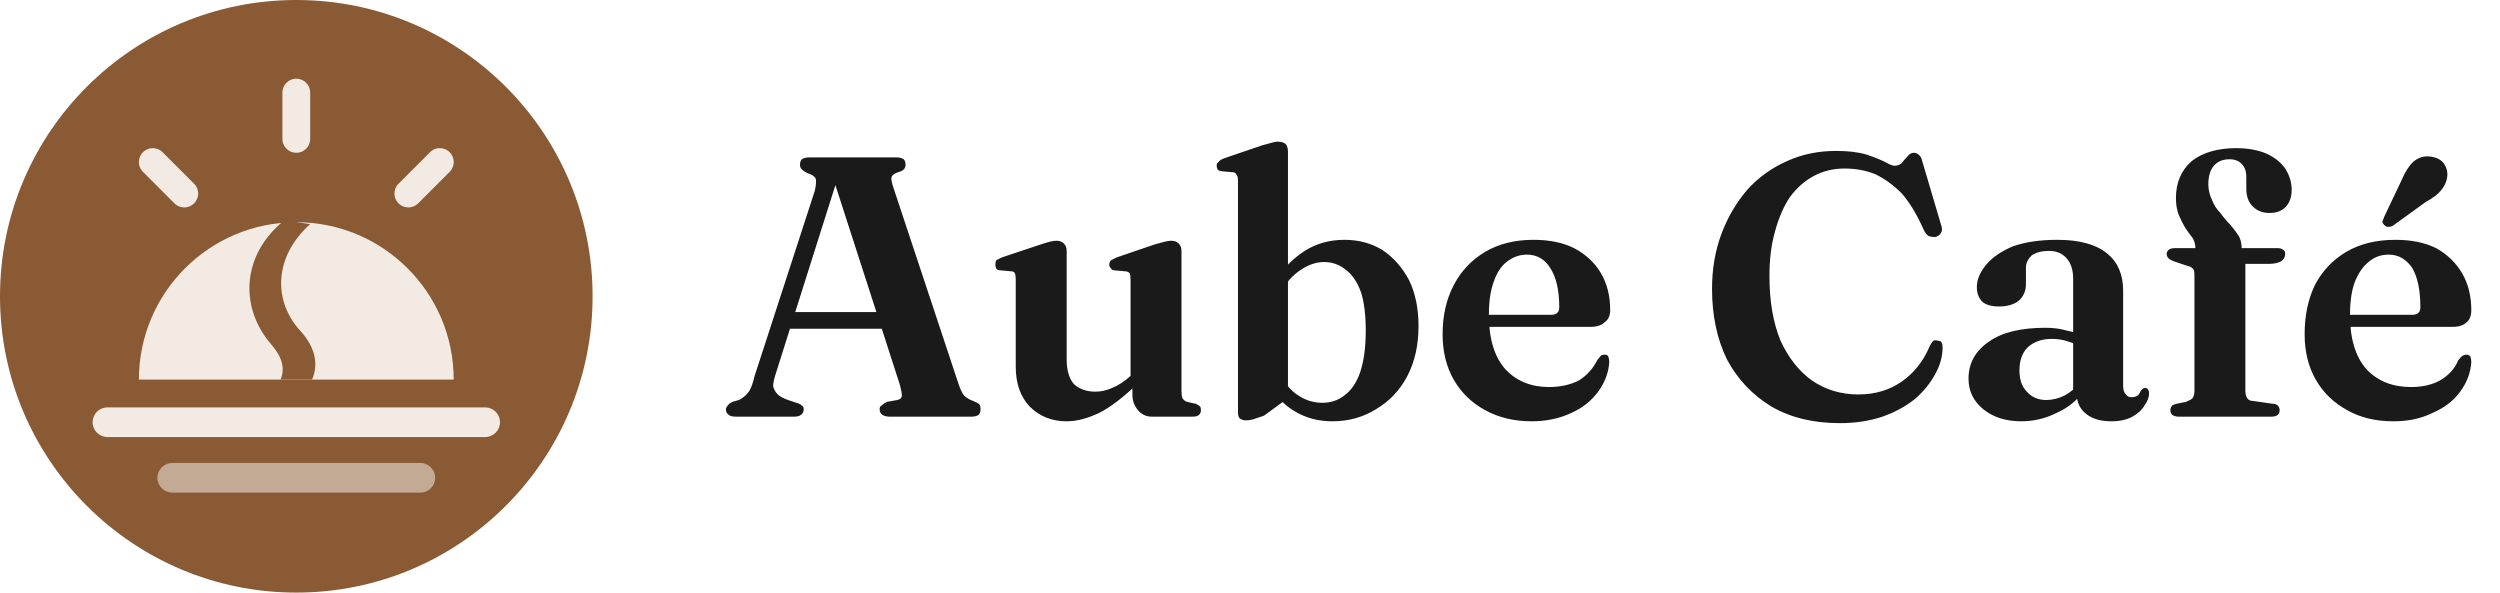
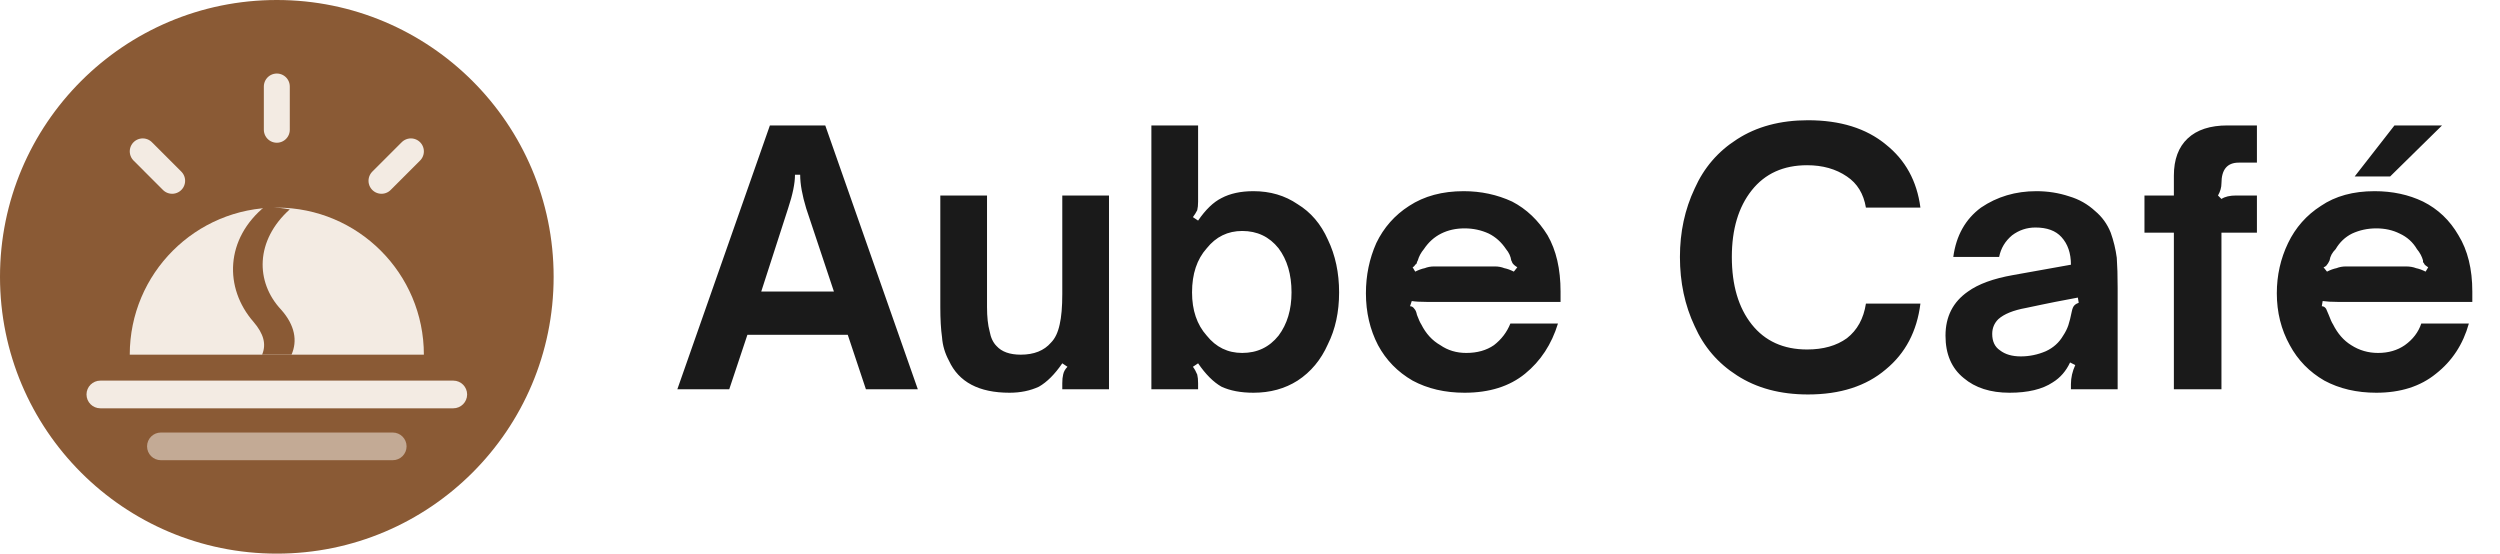
- <svg xmlns="http://www.w3.org/2000/svg" viewBox="0 0 270 64" role="img" aria-label="Aube Café">
+ <svg xmlns="http://www.w3.org/2000/svg" viewBox="0 0 289 64" role="img" aria-label="Aube Café">
  <circle cx="32" cy="32" r="32" fill="#8a5a35" />
  <path d="M15 41a17 17 0 0 1 34 0z" fill="#f3ebe3" />
  <path d="M33.5 24.2c-4 3.6-4 8.4-1 11.6 1.6 1.8 1.9 3.6 1.2 5.2h-3.4c.5-1.2.2-2.4-1-3.8-3.4-3.9-3.3-9.6 1.4-13.4z" fill="#8a5a35" />
  <rect x="10" y="44" width="44" height="3.2" rx="1.6" fill="#f3ebe3" />
  <rect x="17" y="50" width="30" height="3.2" rx="1.6" fill="#f3ebe3" opacity=".55" />
  <g stroke="#f3ebe3" stroke-width="3" stroke-linecap="round">
    <path d="M32 10v5M16.5 17.5l3.4 3.4M47.5 17.5l-3.4 3.4" />
  </g>
-   <path d="M84.7 33.7H96.2L96.3 35.5H84.5ZM86.8 44.2Q86.8 44.6 86.5 44.8Q86.3 45 85.7 45H79.5Q78.9 45 78.7 44.8Q78.4 44.6 78.4 44.2Q78.4 44 78.6 43.8Q78.7 43.6 79.1 43.4L79.8 43.2Q80.4 42.9 80.8 42.4Q81.2 41.9 81.5 40.6L88 20.6Q88.2 19.7 88.1 19.3Q87.9 18.9 87.2 18.7Q86.8 18.5 86.6 18.3Q86.4 18.1 86.4 17.8Q86.4 17.4 86.6 17.2Q86.9 17 87.4 17H96.8Q97.3 17 97.6 17.2Q97.8 17.4 97.8 17.8Q97.8 18.1 97.6 18.3Q97.4 18.5 97 18.6Q96.4 18.8 96.3 19.1Q96.2 19.3 96.4 20L103.5 41.4Q103.8 42.3 104.1 42.7Q104.5 43.1 105.1 43.3Q105.6 43.5 105.8 43.7Q105.9 43.9 105.9 44.2Q105.9 44.6 105.7 44.8Q105.4 45 104.9 45H96.1Q95.6 45 95.3 44.8Q95 44.6 95 44.2Q95 43.9 95.2 43.8Q95.4 43.6 95.8 43.4L96.9 43.2Q97.4 43.1 97.4 42.7Q97.4 42.4 97.2 41.6L90 19.3L90.6 18.8L83.8 40.3Q83.5 41.2 83.5 41.7Q83.6 42.2 84 42.6Q84.3 42.9 85.1 43.2L86 43.5Q86.4 43.6 86.6 43.8Q86.8 43.9 86.8 44.2Z M122.3 42.6V41.3L122.1 41.2V30.2Q122.1 29.7 122 29.5Q121.8 29.3 121.5 29.3L120.4 29.2Q120.1 29.2 120 29Q119.8 28.8 119.8 28.6Q119.8 28.3 120 28.1Q120.2 28 120.6 27.8L124.7 26.4Q125.4 26.2 125.8 26.1Q126.2 26 126.5 26Q127 26 127.3 26.3Q127.6 26.6 127.6 27.1V42.2Q127.6 42.7 127.7 43Q127.9 43.3 128.2 43.4L129.1 43.6Q129.4 43.7 129.6 43.9Q129.7 44 129.7 44.3Q129.7 44.6 129.5 44.8Q129.3 45 128.8 45H124.4Q123.5 45 122.9 44.3Q122.3 43.6 122.3 42.6ZM109.7 39.6V30.2Q109.7 29.7 109.6 29.5Q109.5 29.3 109.2 29.3L108.1 29.2Q107.7 29.2 107.6 29Q107.5 28.8 107.5 28.6Q107.5 28.3 107.6 28.1Q107.8 28 108.2 27.8L112.4 26.4Q113 26.2 113.4 26.1Q113.8 26 114.1 26Q114.6 26 114.9 26.3Q115.2 26.6 115.2 27.1V38.8Q115.2 40.6 116 41.5Q116.9 42.3 118.3 42.3Q119.2 42.3 120.1 41.9Q121.1 41.5 122.1 40.6L122.9 39.9L123.7 40.7L122.9 41.4Q120.5 43.7 118.7 44.6Q116.8 45.5 115.2 45.5Q112.8 45.5 111.2 43.9Q109.7 42.3 109.7 39.6Z M139.1 16.4V43L136.5 44.9Q135.6 45.2 135.3 45.3Q134.9 45.4 134.6 45.4Q134.2 45.4 133.9 45.2Q133.7 45 133.7 44.5V19.5Q133.7 19 133.5 18.8Q133.4 18.6 133.1 18.6L132 18.5Q131.7 18.5 131.5 18.3Q131.4 18.1 131.4 17.9Q131.4 17.6 131.6 17.5Q131.7 17.3 132.2 17.1L136.3 15.7Q137 15.5 137.4 15.4Q137.7 15.3 138 15.3Q138.6 15.3 138.9 15.6Q139.1 15.9 139.1 16.4ZM138.2 31.7 137.4 30.7Q138.9 28.4 140.9 27.1Q142.8 25.9 145.2 25.9Q147.5 25.9 149.3 27Q151.1 28.2 152.2 30.3Q153.2 32.4 153.2 35.2Q153.2 38.3 152 40.6Q150.8 42.9 148.6 44.2Q146.5 45.5 143.9 45.5Q141.6 45.5 139.8 44.4Q138.1 43.4 137 41.4L138.2 40.4Q139.1 42 140.2 42.7Q141.4 43.5 142.8 43.5Q144.2 43.5 145.2 42.7Q146.3 41.9 146.9 40.2Q147.5 38.4 147.5 35.7Q147.5 33.2 147 31.6Q146.4 29.9 145.3 29.1Q144.3 28.3 143 28.3Q141.7 28.3 140.4 29.2Q139.2 30 138.2 31.7Z M173.9 33.5Q173.9 34.4 173.3 34.8Q172.8 35.3 171.8 35.3H159.4V34H167.5Q168.4 34 168.4 33.2Q168.4 30.4 167.4 28.9Q166.5 27.5 164.9 27.5Q163.7 27.5 162.7 28.3Q161.8 29 161.3 30.5Q160.8 31.9 160.8 34Q160.8 37.9 162.6 39.9Q164.4 41.8 167.3 41.8Q169.1 41.8 170.5 41.1Q171.8 40.3 172.5 38.9Q172.8 38.5 172.9 38.4Q173.1 38.3 173.3 38.3Q173.6 38.3 173.7 38.5Q173.8 38.8 173.8 39.1Q173.7 40.8 172.6 42.3Q171.5 43.8 169.7 44.6Q167.8 45.5 165.4 45.5Q162.6 45.5 160.4 44.3Q158.2 43.1 157 41Q155.8 38.9 155.8 36.1Q155.8 33.1 157 30.8Q158.2 28.5 160.4 27.2Q162.6 25.9 165.6 25.9Q168.2 25.9 170 26.8Q171.9 27.8 172.9 29.5Q173.9 31.2 173.9 33.5Z  M209.8 37.5Q209.8 39 209 40.4Q208.2 41.9 206.8 43.1Q205.3 44.3 203.3 45Q201.2 45.7 198.7 45.7Q194.4 45.7 191.3 43.9Q188.2 42 186.5 38.8Q184.9 35.5 184.9 31.2Q184.9 28 185.9 25.3Q186.9 22.6 188.7 20.5Q190.5 18.5 193 17.4Q195.4 16.3 198.3 16.3Q200.3 16.3 201.6 16.7Q202.8 17.1 203.6 17.5Q204.3 17.9 204.6 17.9Q205.1 17.9 205.4 17.6Q205.7 17.2 206 16.9Q206.3 16.5 206.7 16.5Q207 16.5 207.2 16.7Q207.5 16.9 207.6 17.4L209.7 24.5Q209.8 24.9 209.6 25.2Q209.4 25.5 209 25.6Q208.6 25.6 208.3 25.5Q208 25.3 207.8 24.9Q206.7 22.4 205.4 20.9Q204 19.5 202.5 18.8Q201 18.2 199.2 18.2Q197.4 18.2 195.9 19Q194.4 19.8 193.3 21.3Q192.3 22.8 191.7 25Q191.1 27.1 191.1 29.8Q191.1 33.9 192.3 36.8Q193.6 39.6 195.7 41.1Q197.9 42.6 200.7 42.6Q203.4 42.6 205.4 41.2Q207.4 39.8 208.4 37.4Q208.6 37 208.8 36.8Q209 36.7 209.3 36.8Q209.6 36.8 209.7 37Q209.8 37.2 209.8 37.5Z M224.3 42.6V42.2L223.9 42.2V30.1Q223.9 28.7 223.2 27.9Q222.5 27.1 221.3 27.1Q220.1 27.1 219.4 27.6Q218.8 28.2 218.8 28.9V30.7Q218.8 31.8 218 32.5Q217.2 33.1 215.9 33.1Q214.7 33.1 214.1 32.6Q213.5 32 213.5 31Q213.5 29.8 214.5 28.6Q215.5 27.4 217.4 26.6Q219.4 25.9 222.2 25.9Q225.8 25.9 227.6 27.4Q229.3 28.8 229.3 31.4V41.7Q229.3 42.3 229.6 42.6Q229.8 42.9 230.2 42.9Q230.6 42.9 230.9 42.7Q231.1 42.5 231.2 42.2Q231.3 42.1 231.4 42Q231.5 41.9 231.7 41.9Q231.9 41.9 232 42.1Q232.1 42.2 232.1 42.5Q232.1 43.1 231.6 43.8Q231.2 44.5 230.3 45Q229.4 45.5 228 45.5Q226.3 45.5 225.3 44.7Q224.3 43.9 224.3 42.6ZM212.6 40.9Q212.6 38.4 214.8 36.9Q216.9 35.4 220.9 35.4Q222.2 35.4 223.2 35.7Q224.2 35.9 224.9 36.3L224.5 37.3Q223.8 37 223.1 36.8Q222.4 36.6 221.6 36.6Q220 36.6 219 37.5Q218.1 38.4 218.1 40Q218.1 41.5 218.9 42.3Q219.7 43.2 221 43.2Q222 43.2 223 42.7Q223.9 42.2 224.6 41.4L225 42.3Q223.9 43.8 222.1 44.6Q220.3 45.5 218.3 45.5Q215.8 45.5 214.2 44.2Q212.6 42.9 212.6 40.9Z M242.5 42.2Q242.5 42.7 242.7 43Q242.9 43.3 243.3 43.3L245.4 43.6Q245.8 43.6 246 43.8Q246.2 44 246.2 44.3Q246.2 45 245.3 45H235.3Q234.9 45 234.6 44.8Q234.4 44.6 234.4 44.3Q234.4 44 234.6 43.8Q234.7 43.7 235.1 43.6L236.1 43.4Q236.6 43.2 236.8 43Q237 42.7 237 42.2V29.7Q237 29.3 236.9 29.1Q236.7 28.8 236.2 28.7L235 28.3Q234.4 28.1 234.2 27.9Q234 27.7 234 27.4Q234 27.2 234.2 27Q234.4 26.8 234.9 26.8H238.1L237.1 27.4V26.8Q237.1 26.2 236.8 25.7Q236.4 25.2 236 24.6Q235.6 23.9 235.3 23.2Q235 22.4 235 21.4Q235 18.9 236.7 17.4Q238.5 16 241.5 16Q243.4 16 244.8 16.6Q246.1 17.2 246.8 18.2Q247.5 19.3 247.5 20.5Q247.5 21.7 246.8 22.4Q246.2 23 245.1 23Q244 23 243.3 22.3Q242.6 21.6 242.6 20.4V19.1Q242.6 18.2 242.1 17.7Q241.6 17.2 240.8 17.2Q239.7 17.2 239.1 17.9Q238.5 18.6 238.5 19.9Q238.5 20.8 238.9 21.6Q239.2 22.4 239.8 23Q240.3 23.7 240.9 24.3Q241.4 24.9 241.8 25.5Q242.1 26.1 242.1 26.8V27.6L241.6 26.8H246Q246.4 26.8 246.6 27Q246.8 27.1 246.8 27.4Q246.8 27.9 246.4 28.2Q245.9 28.5 245 28.5H242.5Z M266.9 33.5Q266.9 34.4 266.4 34.8Q265.9 35.3 264.9 35.3H252.4V34H260.5Q261.4 34 261.4 33.2Q261.4 30.4 260.5 28.9Q259.5 27.5 258 27.5Q256.7 27.5 255.8 28.3Q254.9 29 254.3 30.5Q253.8 31.9 253.8 34Q253.8 37.9 255.6 39.9Q257.4 41.8 260.4 41.8Q262.2 41.8 263.5 41.1Q264.9 40.3 265.5 38.9Q265.8 38.5 266 38.4Q266.2 38.3 266.4 38.3Q266.6 38.3 266.8 38.5Q266.9 38.8 266.9 39.1Q266.8 40.8 265.7 42.3Q264.6 43.8 262.7 44.6Q260.9 45.5 258.5 45.5Q255.6 45.5 253.5 44.3Q251.3 43.1 250.1 41Q248.9 38.9 248.9 36.1Q248.9 33.1 250 30.8Q251.2 28.5 253.4 27.2Q255.6 25.9 258.7 25.9Q261.3 25.9 263.1 26.8Q264.9 27.8 265.9 29.5Q266.9 31.2 266.9 33.5ZM259.4 19.4Q259.9 18.2 260.6 17.5Q261.4 16.8 262.4 16.9Q263.4 17 263.9 17.6Q264.4 18.3 264.3 19.1Q264.2 19.9 263.6 20.6Q263.1 21.2 262 21.8L258.4 24.4Q258.2 24.5 257.9 24.5Q257.7 24.5 257.5 24.3Q257.3 24.1 257.3 23.9Q257.4 23.7 257.5 23.4Z" fill="#1a1a1a" />
+   <path d="M84.3 45H78.3L89 14.5H95.4L106.1 45H100.1L98 38.7H86.4ZM88 33.7H96.4L93.2 24.1Q92.5 21.8 92.5 20.2H91.9Q91.9 21.7 91.1 24.1Z M109.7 41.7Q109 40.4 108.9 39Q108.7 37.6 108.7 35.5V22.6H114.1V35.5Q114.1 37.2 114.4 38.3Q114.6 39.4 115.2 40Q116.1 41 118 41Q120.3 41 121.5 39.6Q122.2 38.9 122.5 37.5Q122.8 36.2 122.8 34V22.6H128.2V45H122.8V44.3Q122.8 43.7 122.9 43.3Q123 42.8 123.4 42.4L122.8 42Q121.5 43.9 120.1 44.7Q118.6 45.4 116.7 45.4Q111.4 45.4 109.7 41.7Z M138.5 42 137.9 42.4Q138.2 42.8 138.4 43.3Q138.5 43.7 138.5 44.3V45H133.1V14.5H138.5V23.3Q138.5 23.9 138.4 24.3Q138.2 24.7 137.9 25.1L138.5 25.5Q139.8 23.6 141.2 22.9Q142.7 22.1 144.9 22.1Q147.8 22.1 150 23.6Q152.3 25 153.5 27.7Q154.8 30.4 154.8 33.8Q154.8 37.2 153.5 39.8Q152.3 42.5 150 44Q147.8 45.4 144.9 45.4Q142.7 45.4 141.2 44.7Q139.8 43.9 138.5 42ZM149.3 33.8Q149.3 30.7 147.8 28.7Q146.2 26.7 143.6 26.7Q141.1 26.7 139.5 28.7Q137.8 30.6 137.8 33.8Q137.8 36.9 139.5 38.8Q141.1 40.8 143.6 40.8Q146.2 40.8 147.8 38.8Q149.3 36.8 149.3 33.8Z M157.9 33.9Q157.9 30.8 159.1 28.1Q160.4 25.4 162.9 23.8Q165.5 22.1 169.2 22.1Q172.2 22.1 174.8 23.3Q177.3 24.6 178.9 27.2Q180.4 29.8 180.4 33.7V34.9H166.2Q166 34.9 164.9 34.9Q163.8 34.9 163.2 34.8L163 35.4Q163.3 35.4 163.5 35.7Q163.7 35.9 163.8 36.4Q164.1 37.2 164.3 37.5Q165.1 39.1 166.5 39.9Q167.8 40.8 169.5 40.8Q171.4 40.8 172.7 39.9Q174 38.9 174.6 37.4H180.1Q179 41 176.3 43.2Q173.6 45.4 169.3 45.4Q165.9 45.4 163.3 44Q160.7 42.5 159.3 39.9Q157.9 37.2 157.9 33.9ZM163.6 31.4Q164.2 31.1 164.7 31Q165.2 30.8 165.8 30.8H172.8Q173.4 30.8 173.9 31Q174.4 31.1 175 31.4L175.4 30.9Q175.1 30.7 175 30.6Q174.8 30.4 174.8 30.3Q174.7 30.1 174.7 30.1Q174.6 29.4 174.1 28.8Q173.3 27.6 172.1 27Q170.8 26.4 169.3 26.4Q167.8 26.4 166.6 27Q165.4 27.6 164.6 28.8Q164.1 29.4 163.9 30.1Q163.9 30.1 163.8 30.3Q163.8 30.5 163.6 30.6Q163.5 30.8 163.3 30.9Z  M194.2 29.7Q194.2 25.4 195.9 21.8Q197.5 18.2 200.8 16.1Q204.2 13.9 209 13.9Q214.6 13.9 218 16.7Q221.4 19.4 222 24H215.7Q215.3 21.6 213.5 20.4Q211.6 19.1 208.9 19.1Q204.8 19.1 202.5 22Q200.2 24.9 200.2 29.7Q200.2 34.6 202.5 37.5Q204.8 40.4 208.9 40.4Q211.7 40.4 213.5 39.1Q215.3 37.7 215.7 35.1H222Q221.4 39.9 218 42.7Q214.6 45.6 209 45.6Q204.2 45.6 200.8 43.4Q197.5 41.3 195.9 37.7Q194.2 34.1 194.2 29.7Z M224.9 38.8Q224.9 35.5 227.5 33.7Q229.3 32.4 232.7 31.8L239.4 30.6Q239.4 28.6 238.3 27.4Q237.3 26.3 235.3 26.3Q233.8 26.3 232.6 27.2Q231.4 28.2 231.1 29.7H225.8Q226.3 26 229 24Q231.8 22.1 235.4 22.1Q237.4 22.1 239.2 22.7Q240.9 23.2 242.2 24.4Q243.4 25.4 244 26.9Q244.5 28.3 244.7 29.8Q244.8 31.2 244.8 33.3V45H239.4V44.4Q239.4 43.3 239.9 42.2L239.3 41.9Q238.6 43.4 237.3 44.2Q235.5 45.4 232.3 45.4Q229 45.4 227 43.7Q224.9 42 224.9 38.8ZM236.5 40.6Q237.8 40 238.5 38.8Q238.9 38.2 239.1 37.6Q239.3 37 239.5 36Q239.6 35.5 239.8 35.3Q240 35.1 240.3 35L240.2 34.4Q237 35 236.1 35.2L234.2 35.6Q232 36 231 36.9Q230.3 37.6 230.3 38.6Q230.3 39.9 231.2 40.5Q232.1 41.2 233.6 41.2Q235.1 41.2 236.5 40.6Z M251.3 45V26.9H247.9V22.6H251.3V20.3Q251.3 17.5 252.9 16Q254.5 14.5 257.5 14.5H260.9V18.8H258.8Q256.8 18.8 256.8 21.2Q256.8 21.9 256.4 22.6L256.8 23Q257.4 22.6 258.5 22.6H260.9V26.9H256.8V45Z M263.2 33.9Q263.2 30.8 264.5 28.1Q265.8 25.4 268.3 23.8Q270.8 22.1 274.5 22.1Q277.6 22.1 280.1 23.3Q282.7 24.6 284.2 27.2Q285.8 29.8 285.8 33.7V34.9H271.6Q271.3 34.9 270.2 34.9Q269.2 34.9 268.5 34.8L268.4 35.4Q268.7 35.4 268.9 35.7Q269 35.9 269.2 36.4Q269.5 37.2 269.7 37.5Q270.5 39.1 271.8 39.9Q273.2 40.8 274.9 40.8Q276.7 40.8 278 39.9Q279.4 38.9 279.9 37.4H285.4Q284.4 41 281.6 43.2Q278.9 45.4 274.7 45.4Q271.3 45.4 268.7 44Q266.1 42.5 264.7 39.9Q263.2 37.2 263.2 33.9ZM269 31.4Q269.6 31.1 270.1 31Q270.6 30.8 271.2 30.8H278.1Q278.8 30.8 279.3 31Q279.8 31.1 280.4 31.4L280.7 30.9Q280.4 30.7 280.3 30.6Q280.2 30.4 280.1 30.3Q280.1 30.1 280.1 30.1Q279.9 29.4 279.4 28.8Q278.7 27.6 277.4 27Q276.2 26.4 274.7 26.4Q273.2 26.4 271.9 27Q270.7 27.6 270 28.8Q269.4 29.4 269.3 30.1Q269.3 30.1 269.2 30.3Q269.1 30.5 269 30.6Q268.9 30.8 268.6 30.9ZM276.3 20.4H272.2L276.8 14.5H282.3Z" fill="#1a1a1a" />
</svg>
